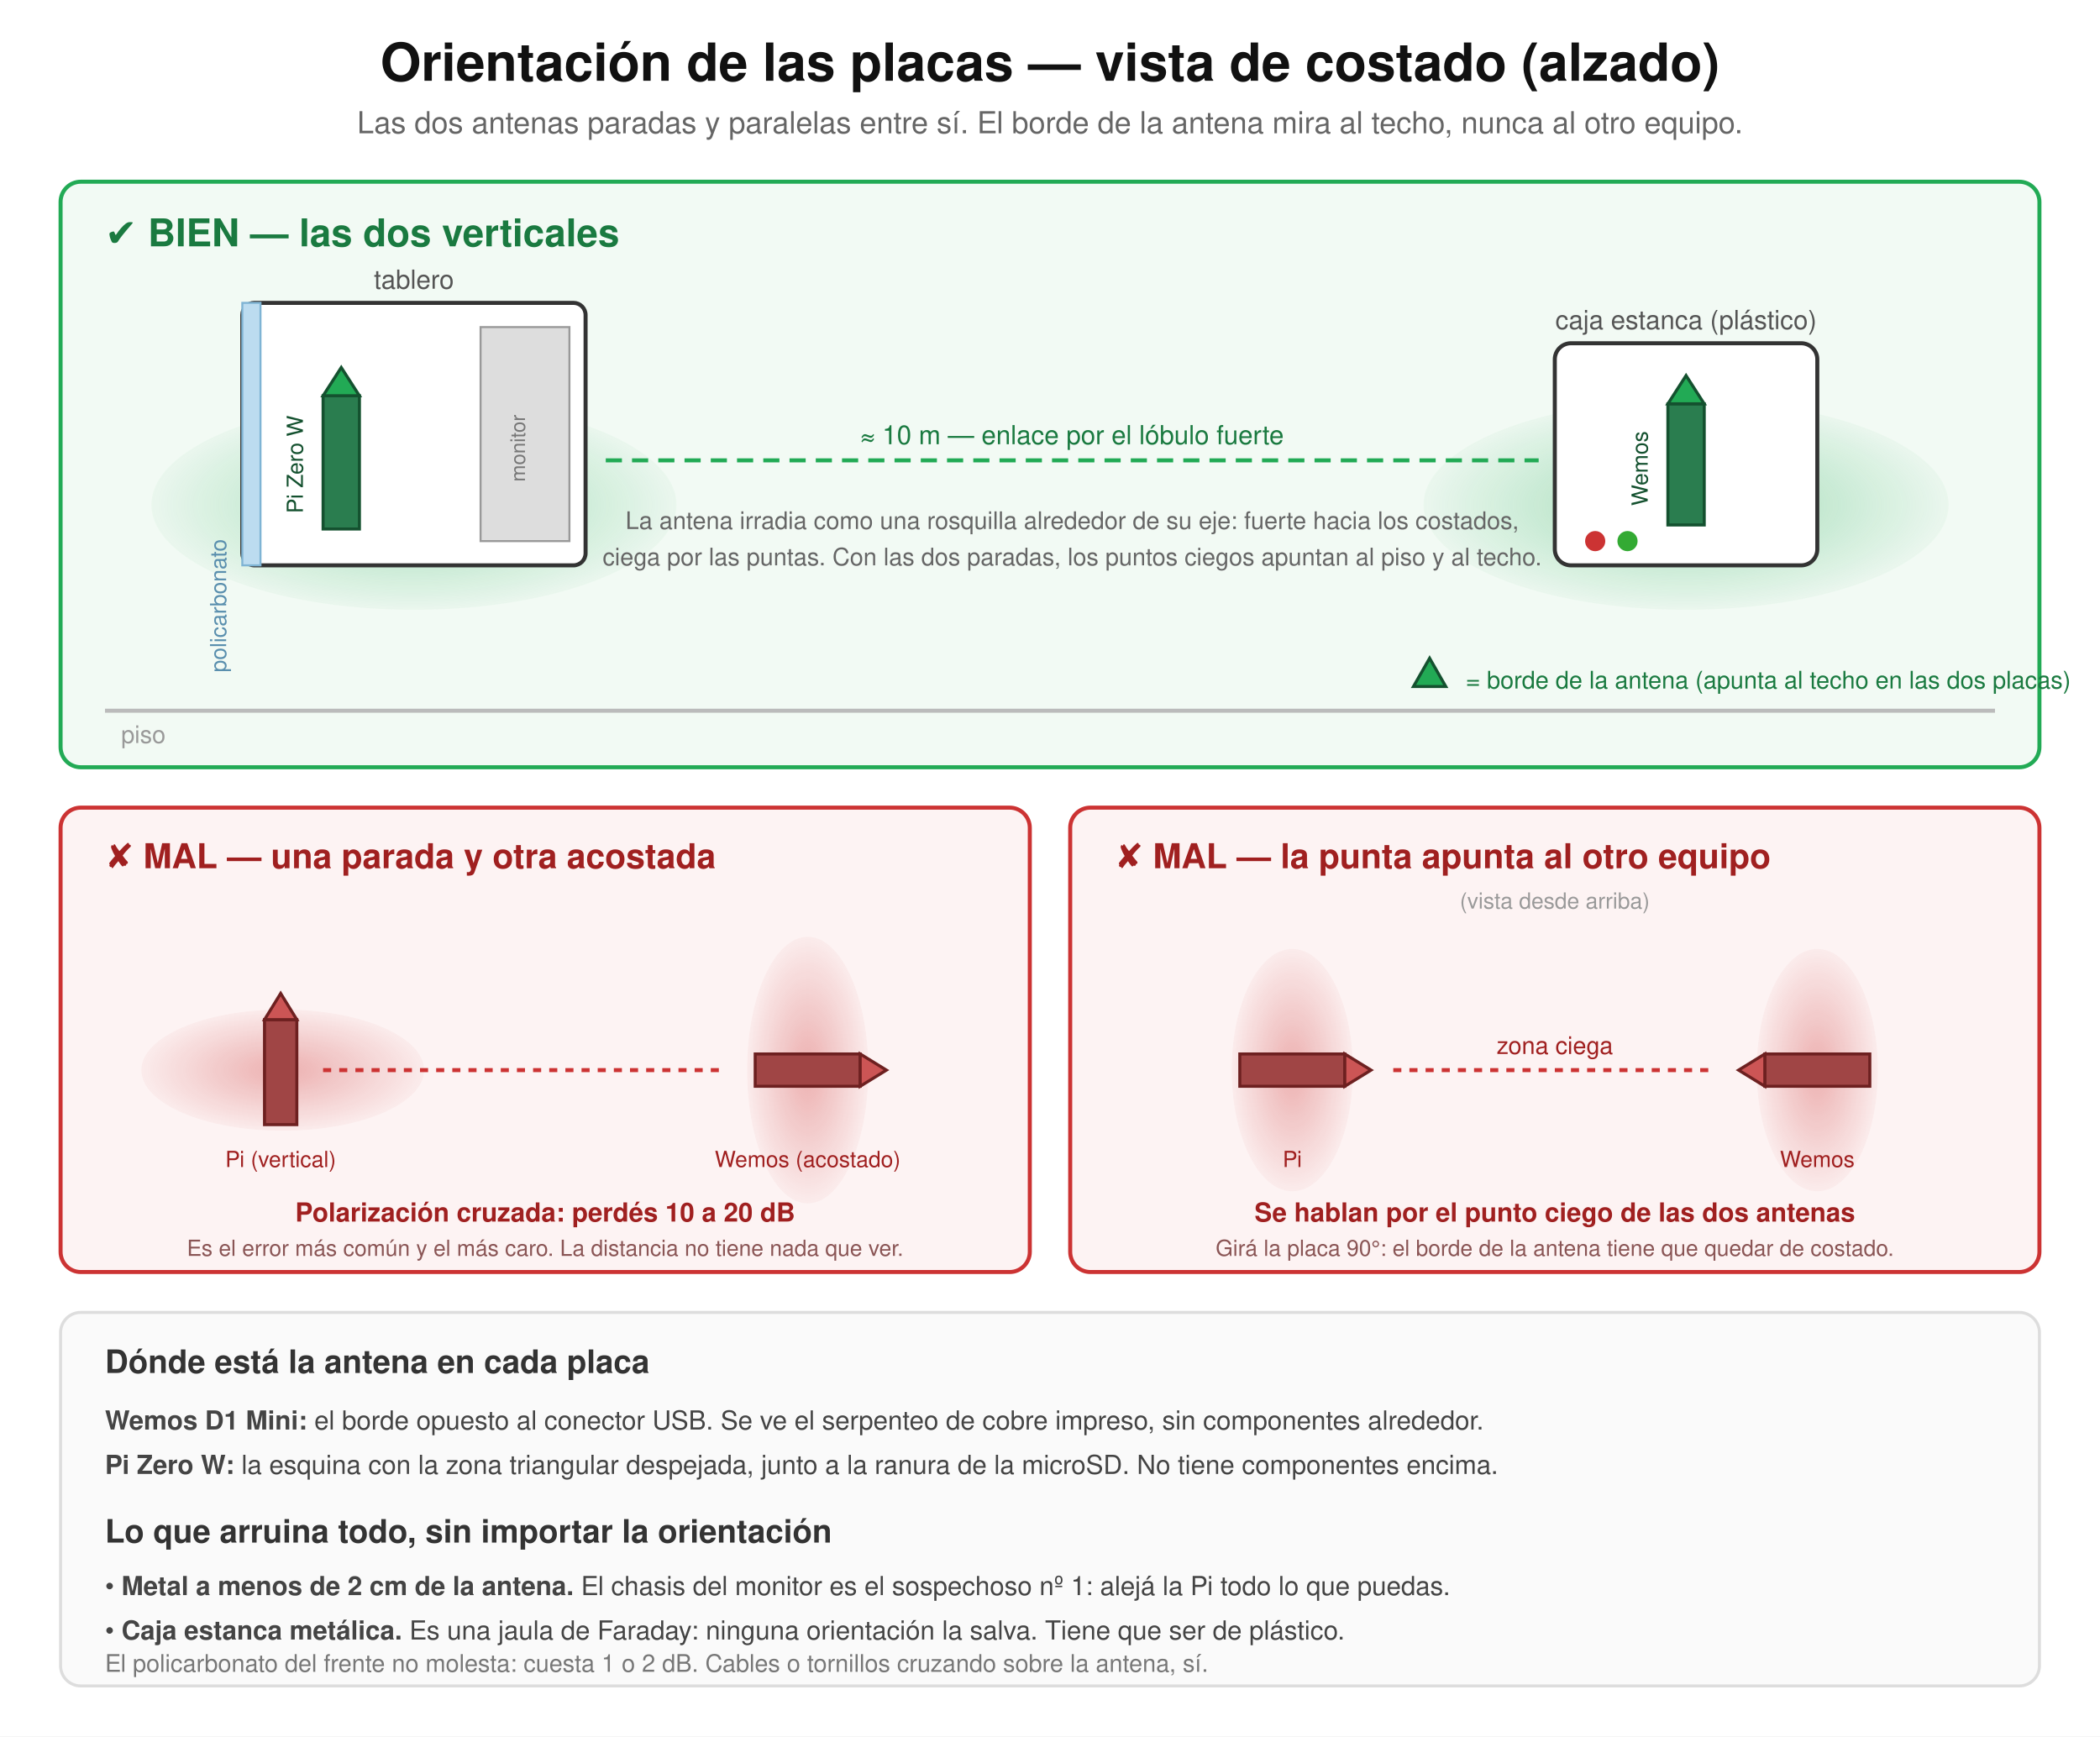
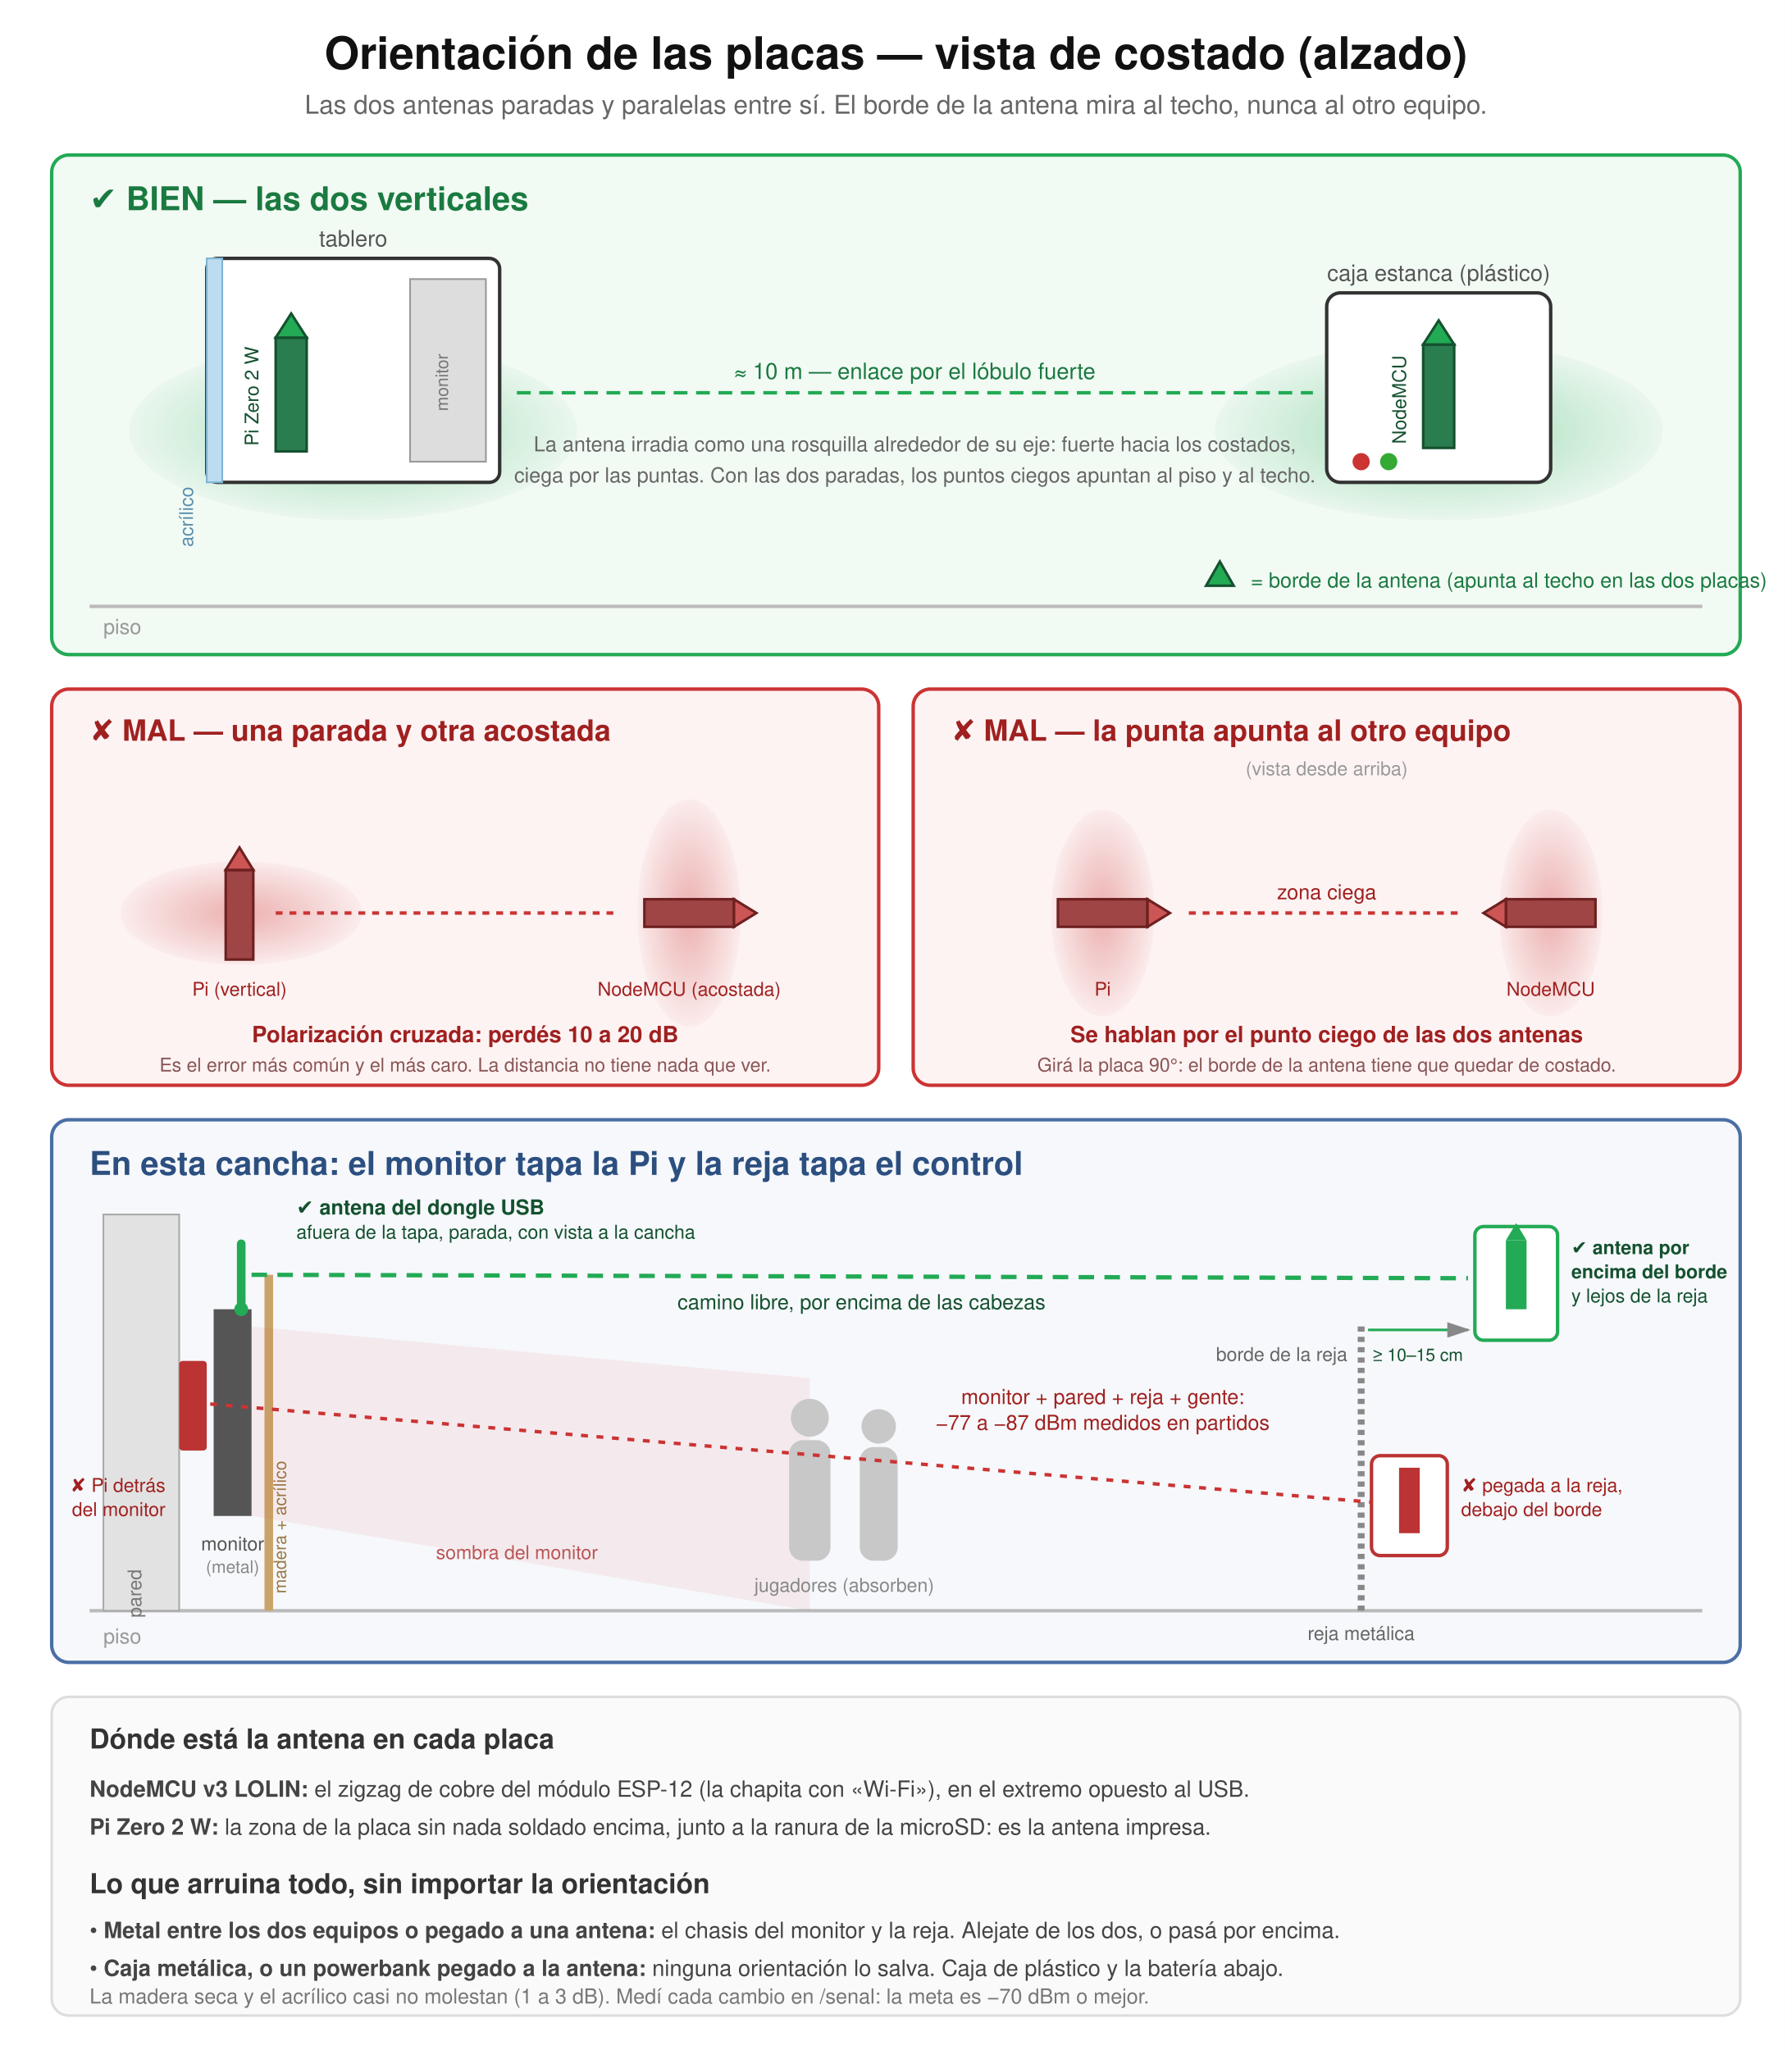
- <svg xmlns="http://www.w3.org/2000/svg" viewBox="0 0 1040 860" width="1040" height="860" font-family="Helvetica, Arial, sans-serif">
+ <svg xmlns="http://www.w3.org/2000/svg" viewBox="0 0 1040 1190" width="1040" height="1190" font-family="Helvetica, Arial, sans-serif">
  <defs>
    <marker id="flecha" markerWidth="9" markerHeight="9" refX="8" refY="3" orient="auto">
      <path d="M0,0 L0,6 L9,3 z" fill="#888" />
    </marker>
    <radialGradient id="lobulo" cx="50%" cy="50%" r="50%">
      <stop offset="0%" stop-color="#22aa55" stop-opacity="0.40" />
      <stop offset="100%" stop-color="#22aa55" stop-opacity="0.04" />
    </radialGradient>
    <radialGradient id="lobuloMal" cx="50%" cy="50%" r="50%">
      <stop offset="0%" stop-color="#cc3333" stop-opacity="0.35" />
      <stop offset="100%" stop-color="#cc3333" stop-opacity="0.04" />
    </radialGradient>
  </defs>
-   <rect width="1040" height="860" fill="#ffffff" />
+   <rect width="1040" height="1190" fill="#ffffff" />
  <text x="520" y="40" text-anchor="middle" font-size="26" font-weight="bold" fill="#111">
    Orientación de las placas — vista de costado (alzado)
  </text>
  <text x="520" y="66" text-anchor="middle" font-size="15" fill="#666">
    Las dos antenas paradas y paralelas entre sí. El borde de la antena mira al techo, nunca al otro equipo.
  </text>
  <g>
    <rect x="30" y="90" width="980" height="290" rx="10" fill="#f2faf4" stroke="#22aa55" stroke-width="2" />
    <text x="52" y="122" font-size="19" font-weight="bold" fill="#1a7a40">✔ BIEN — las dos verticales</text>
    <line x1="52" y1="352" x2="988" y2="352" stroke="#bbb" stroke-width="2" />
    <text x="60" y="368" font-size="12" fill="#999">piso</text>
    <ellipse cx="205" cy="250" rx="130" ry="52" fill="url(#lobulo)" />
    <ellipse cx="835" cy="250" rx="130" ry="52" fill="url(#lobulo)" />
    <g>
      <rect x="120" y="150" width="170" height="130" rx="6" fill="#fff" stroke="#333" stroke-width="2" />
      <text x="205" y="143" text-anchor="middle" font-size="13" fill="#555">tablero</text>
      <rect x="120" y="150" width="9" height="130" fill="#bcdcf0" stroke="#7fb4d4" />
-       <text x="112" y="300" text-anchor="middle" font-size="11" fill="#5a8fae" transform="rotate(-90 112 300)">policarbonato</text>
+       <text x="112" y="300" text-anchor="middle" font-size="11" fill="#5a8fae" transform="rotate(-90 112 300)">acrílico</text>
      <rect x="238" y="162" width="44" height="106" fill="#ddd" stroke="#999" />
      <text x="260" y="222" text-anchor="middle" font-size="10" fill="#777" transform="rotate(-90 260 222)">monitor</text>
      <rect x="160" y="196" width="18" height="66" fill="#2a7d4f" stroke="#14512f" stroke-width="1.5" />
      <polygon points="160,196 178,196 169,182" fill="#22aa55" stroke="#14512f" stroke-width="1.5" />
-       <text x="150" y="230" text-anchor="middle" font-size="11" fill="#14512f" transform="rotate(-90 150 230)">Pi Zero W</text>
+       <text x="150" y="230" text-anchor="middle" font-size="11" fill="#14512f" transform="rotate(-90 150 230)">Pi Zero 2 W</text>
    </g>
    <g>
      <rect x="770" y="170" width="130" height="110" rx="8" fill="#fff" stroke="#333" stroke-width="2" />
      <text x="835" y="163" text-anchor="middle" font-size="13" fill="#555">caja estanca (plástico)</text>
      <rect x="826" y="200" width="18" height="60" fill="#2a7d4f" stroke="#14512f" stroke-width="1.5" />
      <polygon points="826,200 844,200 835,186" fill="#22aa55" stroke="#14512f" stroke-width="1.5" />
-       <text x="816" y="232" text-anchor="middle" font-size="11" fill="#14512f" transform="rotate(-90 816 232)">Wemos</text>
+       <text x="816" y="232" text-anchor="middle" font-size="11" fill="#14512f" transform="rotate(-90 816 232)">NodeMCU</text>
      <circle cx="790" cy="268" r="5" fill="#c33" />
      <circle cx="806" cy="268" r="5" fill="#3a3" />
    </g>
    <g>
      <polygon points="700,340 716,340 708,326" fill="#22aa55" stroke="#14512f" stroke-width="1.5" />
      <text x="726" y="341" font-size="12" fill="#1a7a40">= borde de la antena (apunta al techo en las dos placas)</text>
    </g>
    <line x1="300" y1="228" x2="762" y2="228" stroke="#22aa55" stroke-width="2" stroke-dasharray="8 5" />
    <text x="531" y="220" text-anchor="middle" font-size="13" fill="#1a7a40">≈ 10 m — enlace por el lóbulo fuerte</text>
    <text x="531" y="262" text-anchor="middle" font-size="12" fill="#666">
      La antena irradia como una rosquilla alrededor de su eje: fuerte hacia los costados,
    </text>
    <text x="531" y="280" text-anchor="middle" font-size="12" fill="#666">
      ciega por las puntas. Con las dos paradas, los puntos ciegos apuntan al piso y al techo.
    </text>
  </g>
  <g>
    <rect x="30" y="400" width="480" height="230" rx="10" fill="#fdf3f3" stroke="#cc3333" stroke-width="2" />
    <text x="52" y="430" font-size="17" font-weight="bold" fill="#a02020">✘ MAL — una parada y otra acostada</text>
    <ellipse cx="140" cy="530" rx="70" ry="30" fill="url(#lobuloMal)" />
    <ellipse cx="400" cy="530" rx="30" ry="66" fill="url(#lobuloMal)" />
    <rect x="131" y="505" width="16" height="52" fill="#a04545" stroke="#6d2020" stroke-width="1.5" />
    <polygon points="131,505 147,505 139,492" fill="#cc5555" stroke="#6d2020" stroke-width="1.5" />
    <text x="139" y="578" text-anchor="middle" font-size="11" fill="#a02020">Pi (vertical)</text>
    <rect x="374" y="522" width="52" height="16" fill="#a04545" stroke="#6d2020" stroke-width="1.5" />
    <polygon points="426,522 426,538 439,530" fill="#cc5555" stroke="#6d2020" stroke-width="1.5" />
-     <text x="400" y="578" text-anchor="middle" font-size="11" fill="#a02020">Wemos (acostado)</text>
+     <text x="400" y="578" text-anchor="middle" font-size="11" fill="#a02020">NodeMCU (acostada)</text>
    <line x1="160" y1="530" x2="360" y2="530" stroke="#cc3333" stroke-width="2" stroke-dasharray="4 4" />
    <text x="270" y="605" text-anchor="middle" font-size="13" font-weight="bold" fill="#a02020">
      Polarización cruzada: perdés 10 a 20 dB
    </text>
    <text x="270" y="622" text-anchor="middle" font-size="11" fill="#8a5555">
      Es el error más común y el más caro. La distancia no tiene nada que ver.
    </text>
  </g>
  <g>
    <rect x="530" y="400" width="480" height="230" rx="10" fill="#fdf3f3" stroke="#cc3333" stroke-width="2" />
    <text x="552" y="430" font-size="17" font-weight="bold" fill="#a02020">✘ MAL — la punta apunta al otro equipo</text>
    <text x="770" y="450" text-anchor="middle" font-size="11" fill="#999">(vista desde arriba)</text>
    <ellipse cx="640" cy="530" rx="30" ry="60" fill="url(#lobuloMal)" />
    <ellipse cx="900" cy="530" rx="30" ry="60" fill="url(#lobuloMal)" />
    <rect x="614" y="522" width="52" height="16" fill="#a04545" stroke="#6d2020" stroke-width="1.5" />
    <polygon points="666,522 666,538 679,530" fill="#cc5555" stroke="#6d2020" stroke-width="1.5" />
    <text x="640" y="578" text-anchor="middle" font-size="11" fill="#a02020">Pi</text>
    <rect x="874" y="522" width="52" height="16" fill="#a04545" stroke="#6d2020" stroke-width="1.5" />
    <polygon points="874,522 874,538 861,530" fill="#cc5555" stroke="#6d2020" stroke-width="1.5" />
-     <text x="900" y="578" text-anchor="middle" font-size="11" fill="#a02020">Wemos</text>
+     <text x="900" y="578" text-anchor="middle" font-size="11" fill="#a02020">NodeMCU</text>
    <line x1="690" y1="530" x2="850" y2="530" stroke="#cc3333" stroke-width="2" stroke-dasharray="4 4" />
    <text x="770" y="522" text-anchor="middle" font-size="12" fill="#a02020">zona ciega</text>
    <text x="770" y="605" text-anchor="middle" font-size="13" font-weight="bold" fill="#a02020">
      Se hablan por el punto ciego de las dos antenas
    </text>
    <text x="770" y="622" text-anchor="middle" font-size="11" fill="#8a5555">
      Girá la placa 90°: el borde de la antena tiene que quedar de costado.
    </text>
  </g>
  <g>
-     <rect x="30" y="650" width="980" height="185" rx="10" fill="#fafafa" stroke="#ddd" stroke-width="1.5" />
-     <text x="52" y="680" font-size="16" font-weight="bold" fill="#333">Dónde está la antena en cada placa</text>
-     <text x="52" y="708" font-size="13" fill="#444">
-       <tspan font-weight="bold">Wemos D1 Mini:</tspan> el borde opuesto al conector USB. Se ve el serpenteo de cobre impreso, sin componentes alrededor.
+     <rect x="30" y="650" width="980" height="315" rx="10" fill="#f6f8fb" stroke="#4a6fa5" stroke-width="2" />
+     <text x="52" y="682" font-size="19" font-weight="bold" fill="#2c4f80">En esta cancha: el monitor tapa la Pi y la reja tapa el control</text>
+     <line x1="52" y1="935" x2="988" y2="935" stroke="#bbb" stroke-width="2" />
+     <text x="60" y="954" font-size="12" fill="#999">piso</text>
+     <rect x="60" y="705" width="44" height="230" fill="#e2e2e2" stroke="#aaa" />
+     <text x="82" y="925" text-anchor="middle" font-size="11" fill="#777" transform="rotate(-90 82 925)">pared</text>
+     <rect x="104" y="790" width="16" height="52" rx="2" fill="#b33" />
+     <text x="96" y="866" text-anchor="end" font-size="11" fill="#a02020">✘ Pi detrás</text>
+     <text x="96" y="880" text-anchor="end" font-size="11" fill="#a02020">del monitor</text>
+     <rect x="124" y="760" width="22" height="120" fill="#555" />
+     <text x="135" y="900" text-anchor="middle" font-size="11" fill="#555">monitor</text>
+     <text x="135" y="913" text-anchor="middle" font-size="10" fill="#888">(metal)</text>
+     <line x1="156" y1="740" x2="156" y2="935" stroke="#c9a46a" stroke-width="5" />
+     <text x="166" y="925" font-size="10" fill="#9a7a45" transform="rotate(-90 166 925)">madera + acrílico</text>
+     <polygon points="146,770 470,800 470,935 146,880" fill="#cc3333" fill-opacity="0.07" />
+     <text x="300" y="905" text-anchor="middle" font-size="11" fill="#b55">sombra del monitor</text>
+     <line x1="140" y1="757" x2="140" y2="722" stroke="#22aa55" stroke-width="5" stroke-linecap="round" />
+     <circle cx="140" cy="760" r="4" fill="#22aa55" />
+     <text x="172" y="705" font-size="12" fill="#14512f" font-weight="bold">✔ antena del dongle USB</text>
+     <text x="172" y="719" font-size="11" fill="#14512f">afuera de la tapa, parada, con vista a la cancha</text>
+     <g fill="#c8c8c8">
+       <circle cx="470" cy="823" r="11" />
+       <rect x="458" y="836" width="24" height="70" rx="8" />
+       <circle cx="510" cy="828" r="10" />
+       <rect x="499" y="840" width="22" height="66" rx="8" />
+     </g>
+     <text x="490" y="924" text-anchor="middle" font-size="11" fill="#888">jugadores (absorben)</text>
+     <line x1="790" y1="770" x2="790" y2="935" stroke="#888" stroke-width="4" stroke-dasharray="3 3" />
+     <text x="782" y="790" text-anchor="end" font-size="11" fill="#666">borde de la reja</text>
+     <text x="790" y="952" text-anchor="middle" font-size="11" fill="#666">reja metálica</text>
+     <rect x="796" y="845" width="44" height="58" rx="5" fill="#fff" stroke="#b33" stroke-width="2" />
+     <rect x="812" y="852" width="12" height="38" fill="#b33" />
+     <text x="848" y="866" font-size="11" fill="#a02020">✘ pegada a la reja,</text>
+     <text x="848" y="880" font-size="11" fill="#a02020">debajo del borde</text>
+     <rect x="856" y="712" width="48" height="66" rx="5" fill="#fff" stroke="#22aa55" stroke-width="2" />
+     <rect x="874" y="720" width="12" height="40" fill="#22aa55" />
+     <polygon points="874,720 886,720 880,710" fill="#22aa55" />
+     <line x1="794" y1="772" x2="852" y2="772" stroke="#22aa55" stroke-width="1.5" marker-end="url(#flecha)" />
+     <text x="823" y="790" text-anchor="middle" font-size="10" fill="#14512f">≥ 10–15 cm</text>
+     <text x="912" y="728" font-size="11" fill="#14512f" font-weight="bold">✔ antena por</text>
+     <text x="912" y="742" font-size="11" fill="#14512f" font-weight="bold">encima del borde</text>
+     <text x="912" y="756" font-size="11" fill="#14512f">y lejos de la reja</text>
+     <line x1="146" y1="740" x2="852" y2="742" stroke="#22aa55" stroke-width="2.5" stroke-dasharray="9 6" />
+     <text x="500" y="760" text-anchor="middle" font-size="12" fill="#14512f">camino libre, por encima de las cabezas</text>
+     <line x1="122" y1="815" x2="796" y2="872" stroke="#cc3333" stroke-width="2" stroke-dasharray="4 5" />
+     <text x="640" y="815" text-anchor="middle" font-size="12" fill="#a02020">monitor + pared + reja + gente:</text>
+     <text x="640" y="830" text-anchor="middle" font-size="12" fill="#a02020">−77 a −87 dBm medidos en partidos</text>
+   </g>
+   <g>
+     <rect x="30" y="985" width="980" height="185" rx="10" fill="#fafafa" stroke="#ddd" stroke-width="1.5" />
+     <text x="52" y="1015" font-size="16" font-weight="bold" fill="#333">Dónde está la antena en cada placa</text>
+     <text x="52" y="1043" font-size="13" fill="#444">
+       <tspan font-weight="bold">NodeMCU v3 LOLIN:</tspan> el zigzag de cobre del módulo ESP-12 (la chapita con «Wi-Fi»), en el extremo opuesto al USB.
    </text>
-     <text x="52" y="730" font-size="13" fill="#444">
-       <tspan font-weight="bold">Pi Zero W:</tspan> la esquina con la zona triangular despejada, junto a la ranura de la microSD. No tiene componentes encima.
+     <text x="52" y="1065" font-size="13" fill="#444">
+       <tspan font-weight="bold">Pi Zero 2 W:</tspan> la zona de la placa sin nada soldado encima, junto a la ranura de la microSD: es la antena impresa.
    </text>
-     <text x="52" y="764" font-size="16" font-weight="bold" fill="#333">Lo que arruina todo, sin importar la orientación</text>
-     <text x="52" y="790" font-size="13" fill="#444">
-       • <tspan font-weight="bold">Metal a menos de 2 cm de la antena.</tspan> El chasis del monitor es el sospechoso nº 1: alejá la Pi todo lo que puedas.
+     <text x="52" y="1099" font-size="16" font-weight="bold" fill="#333">Lo que arruina todo, sin importar la orientación</text>
+     <text x="52" y="1125" font-size="13" fill="#444">
+       • <tspan font-weight="bold">Metal entre los dos equipos o pegado a una antena:</tspan> el chasis del monitor y la reja. Alejate de los dos, o pasá por encima.
    </text>
-     <text x="52" y="812" font-size="13" fill="#444">
-       • <tspan font-weight="bold">Caja estanca metálica.</tspan> Es una jaula de Faraday: ninguna orientación la salva. Tiene que ser de plástico.
+     <text x="52" y="1147" font-size="13" fill="#444">
+       • <tspan font-weight="bold">Caja metálica, o un powerbank pegado a la antena:</tspan> ninguna orientación lo salva. Caja de plástico y la batería abajo.
    </text>
-     <text x="52" y="828" font-size="12" fill="#777">
-       El policarbonato del frente no molesta: cuesta 1 o 2 dB. Cables o tornillos cruzando sobre la antena, sí.
+     <text x="52" y="1163" font-size="12" fill="#777">
+       La madera seca y el acrílico casi no molestan (1 a 3 dB). Medí cada cambio en /senal: la meta es −70 dBm o mejor.
    </text>
  </g>
</svg>
